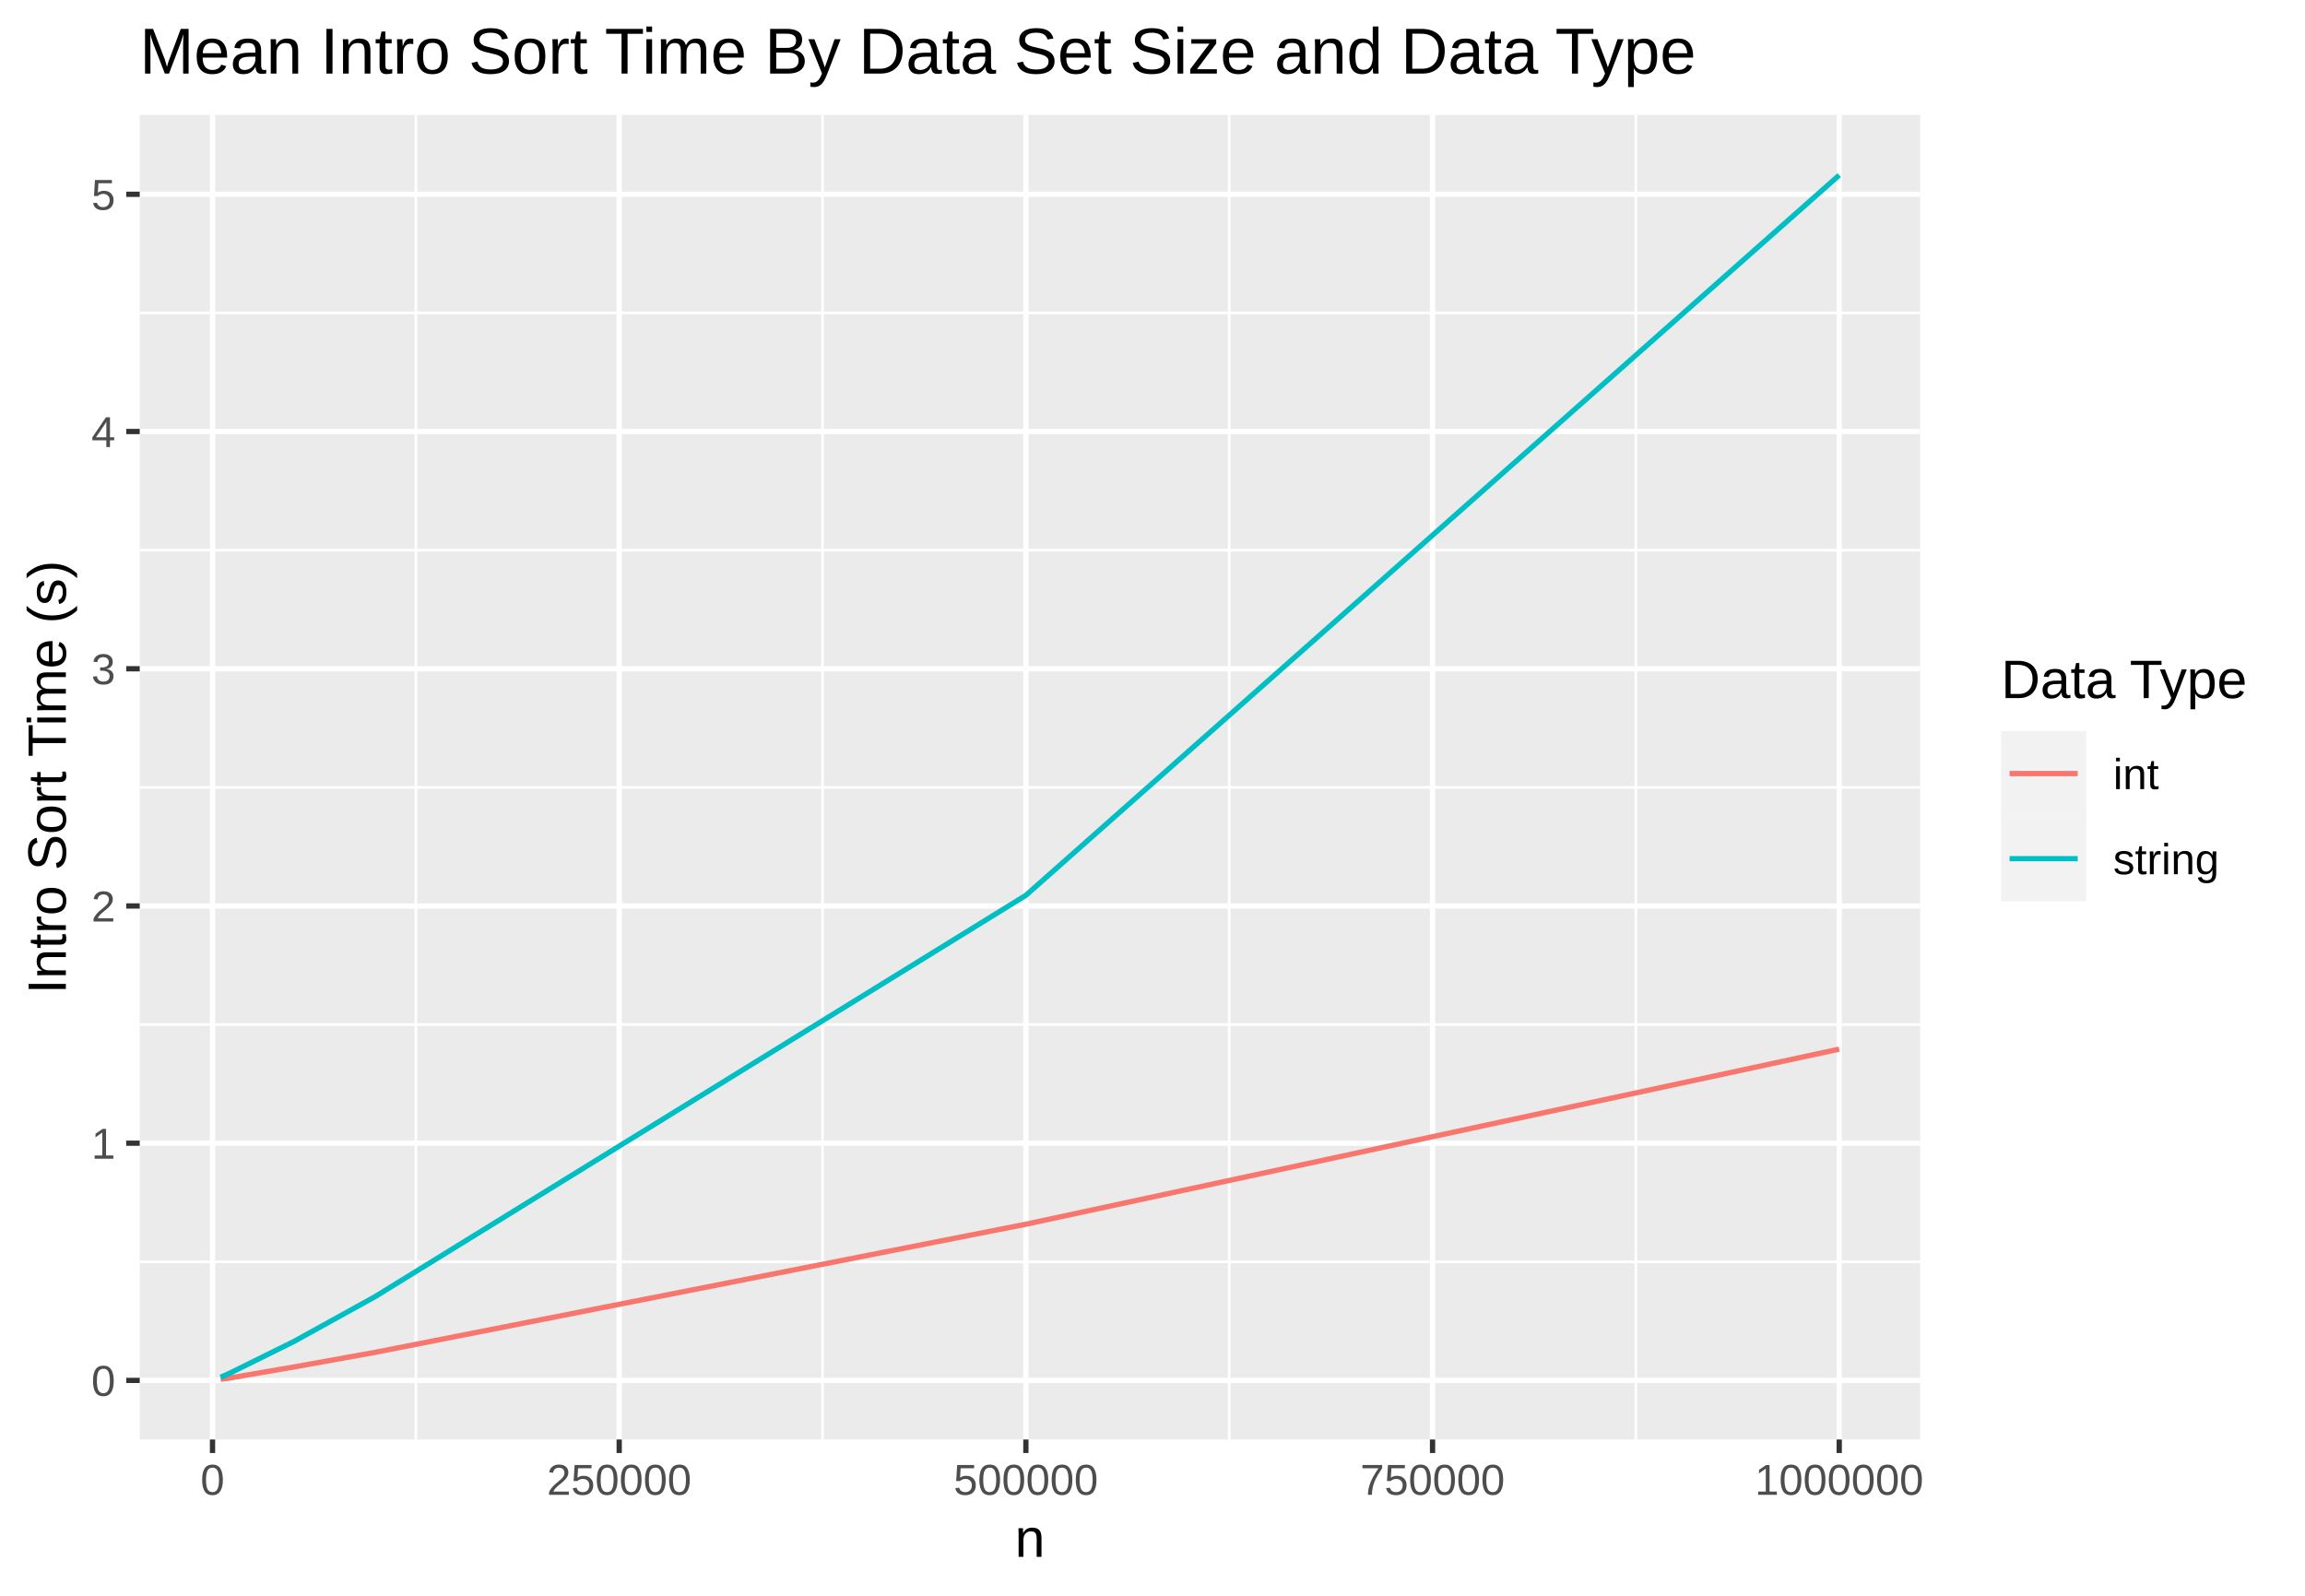
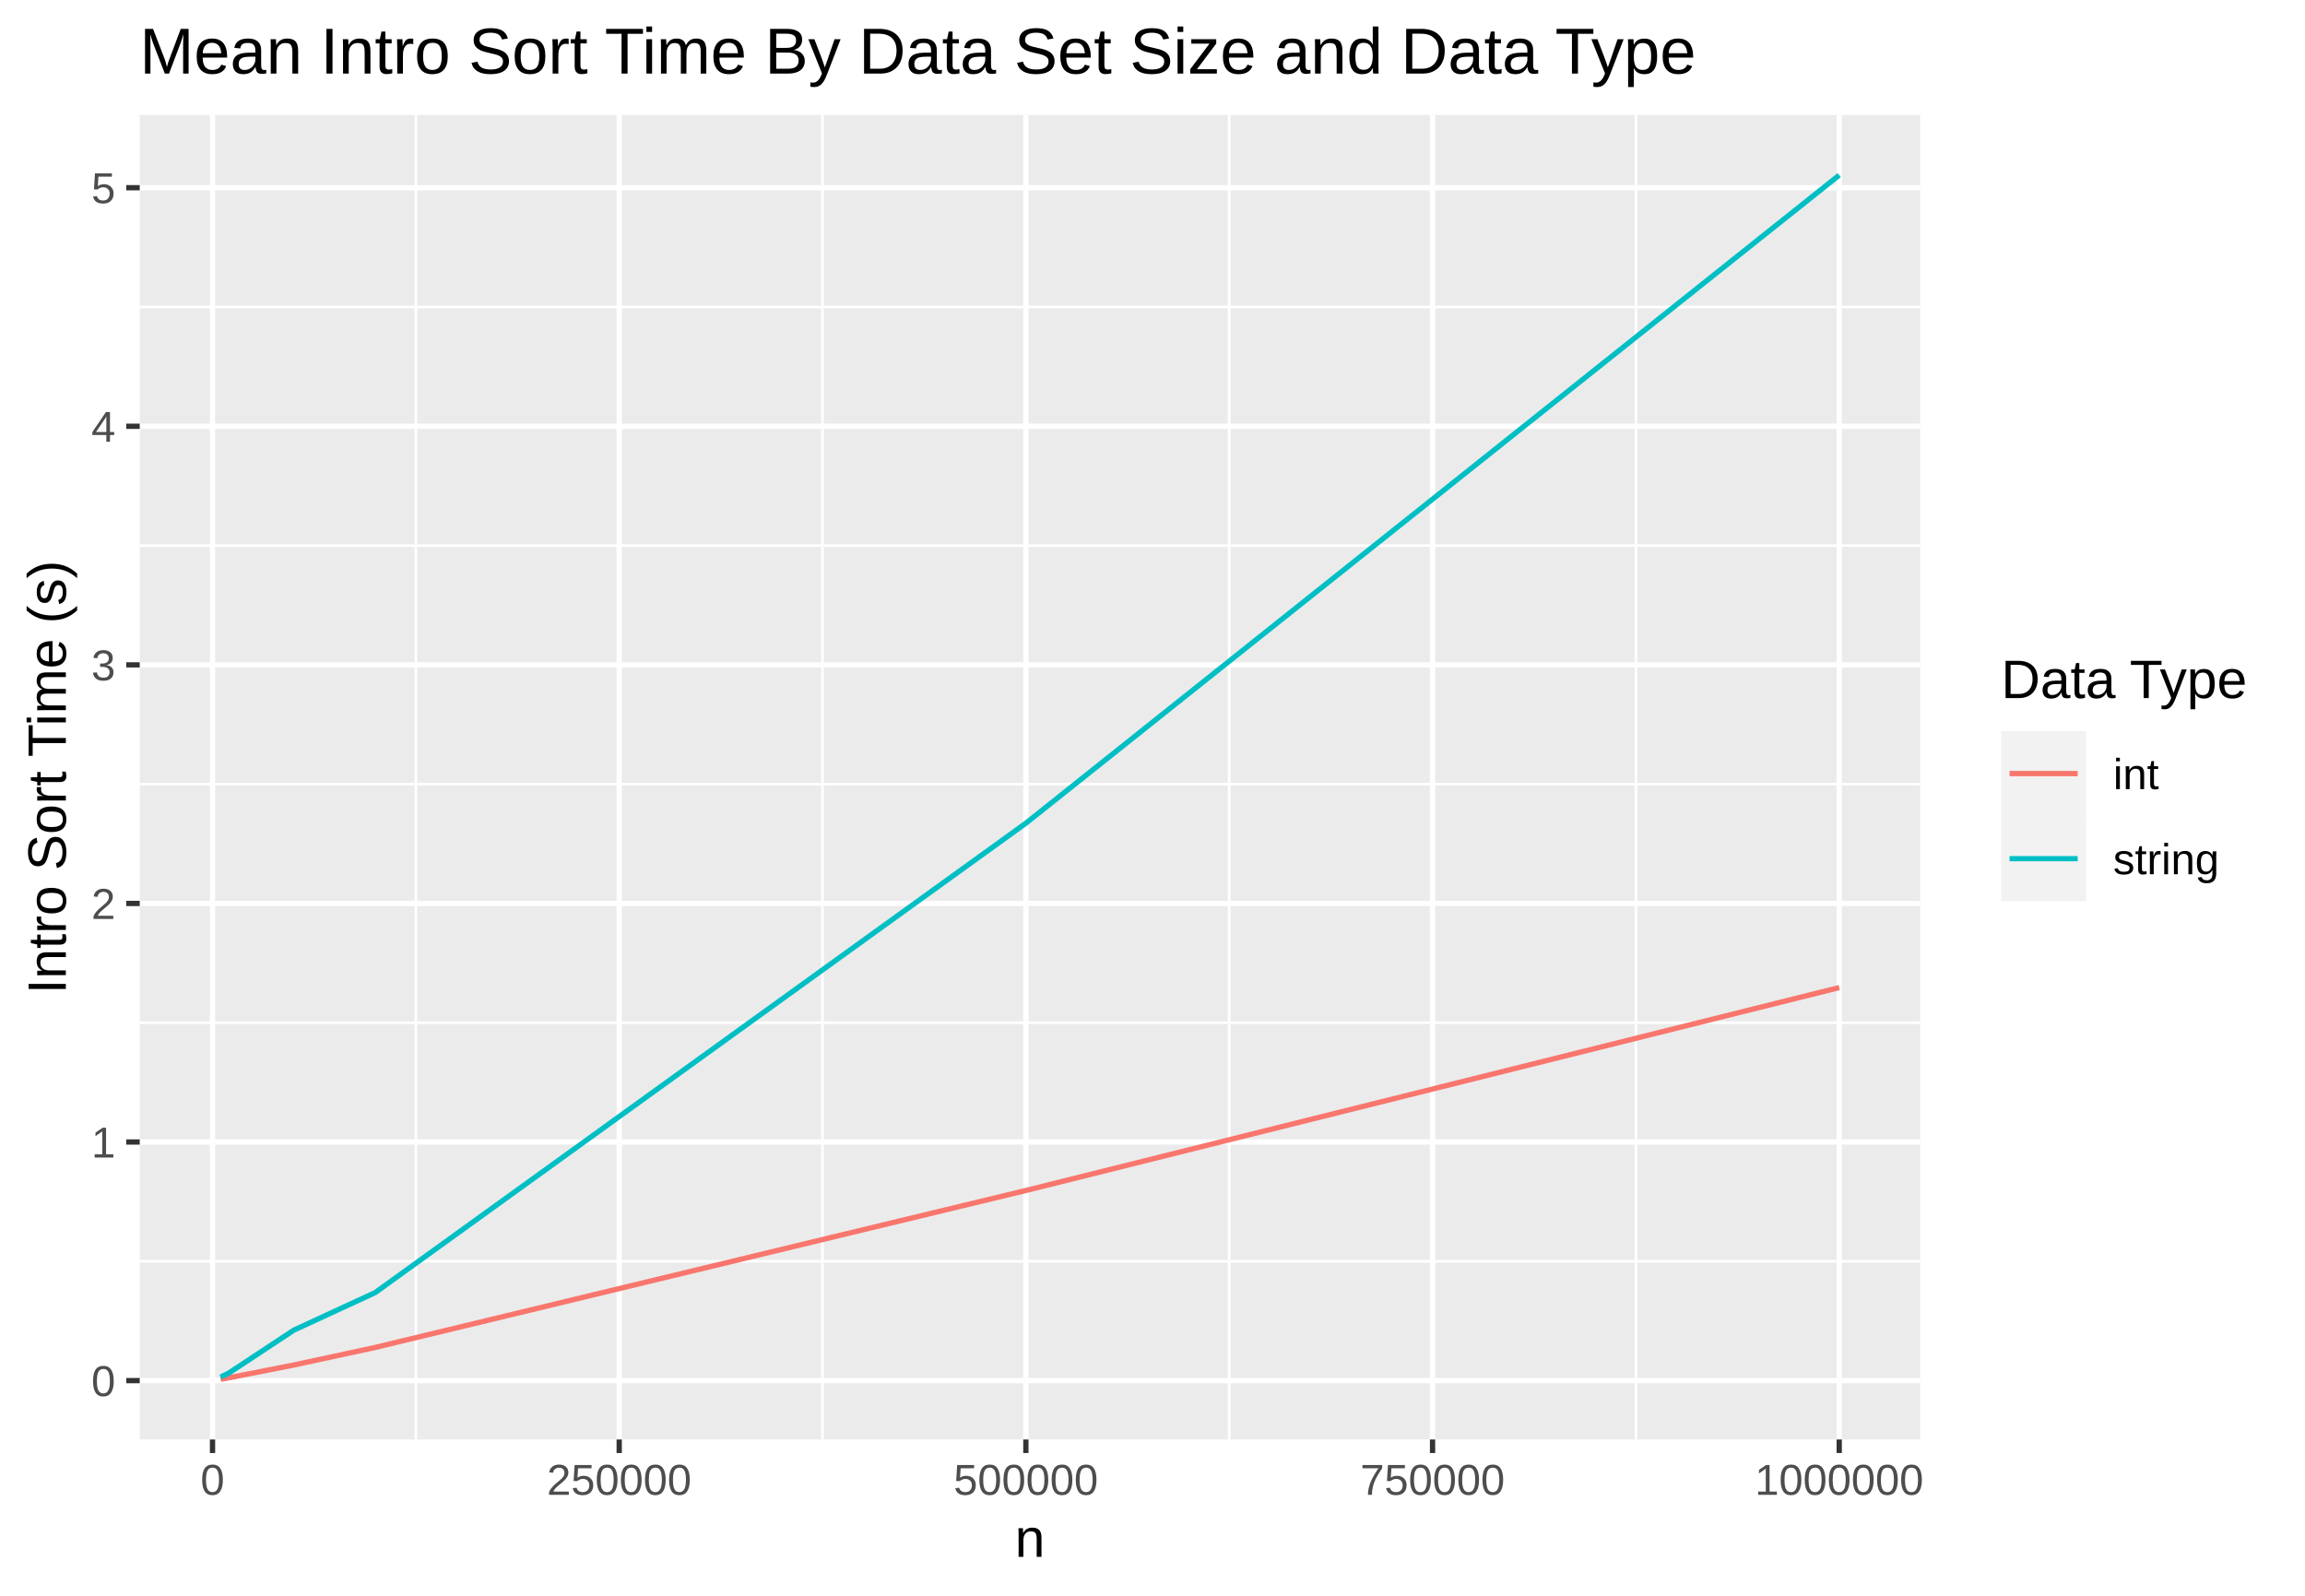
<svg xmlns="http://www.w3.org/2000/svg" class="svglite" width="468.00pt" height="324.00pt" viewBox="0 0 468.00 324.00">
  <defs>
    <style type="text/css">
    .svglite line, .svglite polyline, .svglite polygon, .svglite path, .svglite rect, .svglite circle {
      fill: none;
      stroke: #000000;
      stroke-linecap: round;
      stroke-linejoin: round;
      stroke-miterlimit: 10.00;
    }
    .svglite text {
      white-space: pre;
    }
  </style>
  </defs>
  <rect width="100%" height="100%" style="stroke: none; fill: #FFFFFF;" />
  <defs>
    <clipPath id="cpMC4wMHw0NjguMDB8MC4wMHwzMjQuMDA=">
      <rect x="0.00" y="0.00" width="468.00" height="324.00" />
    </clipPath>
  </defs>
  <g clip-path="url(#cpMC4wMHw0NjguMDB8MC4wMHwzMjQuMDA=)">
    <rect x="0.00" y="0.00" width="468.00" height="324.00" style="stroke-width: 1.07; stroke: #FFFFFF; fill: #FFFFFF;" />
  </g>
  <defs>
    <clipPath id="cpMjguMzd8Mzg5Ljg2fDIzLjM0fDI5Mi4yNw==">
      <rect x="28.37" y="23.34" width="361.49" height="268.93" />
    </clipPath>
  </defs>
  <g clip-path="url(#cpMjguMzd8Mzg5Ljg2fDIzLjM0fDI5Mi4yNw==)">
    <rect x="28.37" y="23.34" width="361.49" height="268.93" style="stroke-width: 1.07; stroke: none; fill: #EBEBEB;" />
-     <polyline points="28.37,256.19 389.86,256.19 " style="stroke-width: 0.53; stroke: #FFFFFF; stroke-linecap: butt;" />
-     <polyline points="28.37,208.02 389.86,208.02 " style="stroke-width: 0.53; stroke: #FFFFFF; stroke-linecap: butt;" />
-     <polyline points="28.37,159.86 389.86,159.86 " style="stroke-width: 0.53; stroke: #FFFFFF; stroke-linecap: butt;" />
-     <polyline points="28.37,111.70 389.86,111.70 " style="stroke-width: 0.53; stroke: #FFFFFF; stroke-linecap: butt;" />
-     <polyline points="28.37,63.53 389.86,63.53 " style="stroke-width: 0.53; stroke: #FFFFFF; stroke-linecap: butt;" />
+     <polyline points="28.37,256.09 389.86,256.09 " style="stroke-width: 0.53; stroke: #FFFFFF; stroke-linecap: butt;" />
+     <polyline points="28.37,207.65 389.86,207.65 " style="stroke-width: 0.53; stroke: #FFFFFF; stroke-linecap: butt;" />
+     <polyline points="28.37,159.21 389.86,159.21 " style="stroke-width: 0.53; stroke: #FFFFFF; stroke-linecap: butt;" />
+     <polyline points="28.37,110.77 389.86,110.77 " style="stroke-width: 0.53; stroke: #FFFFFF; stroke-linecap: butt;" />
+     <polyline points="28.37,62.33 389.86,62.33 " style="stroke-width: 0.53; stroke: #FFFFFF; stroke-linecap: butt;" />
    <polyline points="84.44,292.27 84.44,23.34 " style="stroke-width: 0.53; stroke: #FFFFFF; stroke-linecap: butt;" />
    <polyline points="167.00,292.27 167.00,23.34 " style="stroke-width: 0.53; stroke: #FFFFFF; stroke-linecap: butt;" />
    <polyline points="249.57,292.27 249.57,23.34 " style="stroke-width: 0.53; stroke: #FFFFFF; stroke-linecap: butt;" />
    <polyline points="332.14,292.27 332.14,23.34 " style="stroke-width: 0.53; stroke: #FFFFFF; stroke-linecap: butt;" />
-     <polyline points="28.37,280.27 389.86,280.27 " style="stroke-width: 1.07; stroke: #FFFFFF; stroke-linecap: butt;" />
-     <polyline points="28.37,232.11 389.86,232.11 " style="stroke-width: 1.07; stroke: #FFFFFF; stroke-linecap: butt;" />
-     <polyline points="28.37,183.94 389.86,183.94 " style="stroke-width: 1.07; stroke: #FFFFFF; stroke-linecap: butt;" />
-     <polyline points="28.37,135.78 389.86,135.78 " style="stroke-width: 1.07; stroke: #FFFFFF; stroke-linecap: butt;" />
-     <polyline points="28.37,87.61 389.86,87.61 " style="stroke-width: 1.07; stroke: #FFFFFF; stroke-linecap: butt;" />
-     <polyline points="28.37,39.45 389.86,39.45 " style="stroke-width: 1.07; stroke: #FFFFFF; stroke-linecap: butt;" />
+     <polyline points="28.37,280.31 389.86,280.31 " style="stroke-width: 1.07; stroke: #FFFFFF; stroke-linecap: butt;" />
+     <polyline points="28.37,231.87 389.86,231.87 " style="stroke-width: 1.07; stroke: #FFFFFF; stroke-linecap: butt;" />
+     <polyline points="28.37,183.43 389.86,183.43 " style="stroke-width: 1.07; stroke: #FFFFFF; stroke-linecap: butt;" />
+     <polyline points="28.37,134.99 389.86,134.99 " style="stroke-width: 1.07; stroke: #FFFFFF; stroke-linecap: butt;" />
+     <polyline points="28.37,86.55 389.86,86.55 " style="stroke-width: 1.07; stroke: #FFFFFF; stroke-linecap: butt;" />
+     <polyline points="28.37,38.11 389.86,38.11 " style="stroke-width: 1.07; stroke: #FFFFFF; stroke-linecap: butt;" />
    <polyline points="43.15,292.27 43.15,23.34 " style="stroke-width: 1.07; stroke: #FFFFFF; stroke-linecap: butt;" />
    <polyline points="125.72,292.27 125.72,23.34 " style="stroke-width: 1.07; stroke: #FFFFFF; stroke-linecap: butt;" />
    <polyline points="208.29,292.27 208.29,23.34 " style="stroke-width: 1.07; stroke: #FFFFFF; stroke-linecap: butt;" />
    <polyline points="290.86,292.27 290.86,23.34 " style="stroke-width: 1.07; stroke: #FFFFFF; stroke-linecap: butt;" />
    <polyline points="373.43,292.27 373.43,23.34 " style="stroke-width: 1.07; stroke: #FFFFFF; stroke-linecap: butt;" />
-     <polyline points="44.80,280.04 46.45,279.81 59.67,277.54 76.18,274.57 208.29,248.56 373.43,213.01 " style="stroke-width: 1.07; stroke: #F8766D; stroke-linecap: butt;" />
-     <polyline points="44.80,279.63 46.45,278.90 59.67,272.37 76.18,263.25 208.29,181.78 373.43,35.56 " style="stroke-width: 1.07; stroke: #00BFC4; stroke-linecap: butt;" />
+     <polyline points="44.80,280.04 46.45,279.74 59.67,277.14 76.18,273.58 208.29,241.71 373.43,200.51 " style="stroke-width: 1.07; stroke: #F8766D; stroke-linecap: butt;" />
+     <polyline points="44.80,279.60 46.45,278.78 59.67,270.06 76.18,262.44 208.29,167.14 373.43,35.56 " style="stroke-width: 1.07; stroke: #00BFC4; stroke-linecap: butt;" />
  </g>
  <g clip-path="url(#cpMC4wMHw0NjguMDB8MC4wMHwzMjQuMDA=)">
-     <text x="23.44" y="283.42" text-anchor="end" style="font-size: 8.80px;fill: #4D4D4D; font-family: &quot;Arial&quot;;" textLength="4.90px" lengthAdjust="spacingAndGlyphs">0</text>
-     <text x="23.44" y="235.26" text-anchor="end" style="font-size: 8.80px;fill: #4D4D4D; font-family: &quot;Arial&quot;;" textLength="4.90px" lengthAdjust="spacingAndGlyphs">1</text>
-     <text x="23.44" y="187.10" text-anchor="end" style="font-size: 8.80px;fill: #4D4D4D; font-family: &quot;Arial&quot;;" textLength="4.90px" lengthAdjust="spacingAndGlyphs">2</text>
-     <text x="23.44" y="138.93" text-anchor="end" style="font-size: 8.80px;fill: #4D4D4D; font-family: &quot;Arial&quot;;" textLength="4.90px" lengthAdjust="spacingAndGlyphs">3</text>
-     <text x="23.44" y="90.77" text-anchor="end" style="font-size: 8.80px;fill: #4D4D4D; font-family: &quot;Arial&quot;;" textLength="4.90px" lengthAdjust="spacingAndGlyphs">4</text>
-     <text x="23.44" y="42.60" text-anchor="end" style="font-size: 8.80px;fill: #4D4D4D; font-family: &quot;Arial&quot;;" textLength="4.90px" lengthAdjust="spacingAndGlyphs">5</text>
-     <polyline points="25.63,280.27 28.37,280.27 " style="stroke-width: 1.07; stroke: #333333; stroke-linecap: butt;" />
-     <polyline points="25.63,232.11 28.37,232.11 " style="stroke-width: 1.07; stroke: #333333; stroke-linecap: butt;" />
-     <polyline points="25.63,183.94 28.37,183.94 " style="stroke-width: 1.07; stroke: #333333; stroke-linecap: butt;" />
-     <polyline points="25.63,135.78 28.37,135.78 " style="stroke-width: 1.07; stroke: #333333; stroke-linecap: butt;" />
-     <polyline points="25.63,87.61 28.37,87.61 " style="stroke-width: 1.07; stroke: #333333; stroke-linecap: butt;" />
-     <polyline points="25.63,39.45 28.37,39.45 " style="stroke-width: 1.07; stroke: #333333; stroke-linecap: butt;" />
+     <text x="23.44" y="283.46" text-anchor="end" style="font-size: 8.80px;fill: #4D4D4D; font-family: &quot;Arial&quot;;" textLength="4.90px" lengthAdjust="spacingAndGlyphs">0</text>
+     <text x="23.44" y="235.02" text-anchor="end" style="font-size: 8.80px;fill: #4D4D4D; font-family: &quot;Arial&quot;;" textLength="4.90px" lengthAdjust="spacingAndGlyphs">1</text>
+     <text x="23.44" y="186.58" text-anchor="end" style="font-size: 8.80px;fill: #4D4D4D; font-family: &quot;Arial&quot;;" textLength="4.90px" lengthAdjust="spacingAndGlyphs">2</text>
+     <text x="23.44" y="138.14" text-anchor="end" style="font-size: 8.80px;fill: #4D4D4D; font-family: &quot;Arial&quot;;" textLength="4.90px" lengthAdjust="spacingAndGlyphs">3</text>
+     <text x="23.44" y="89.70" text-anchor="end" style="font-size: 8.80px;fill: #4D4D4D; font-family: &quot;Arial&quot;;" textLength="4.90px" lengthAdjust="spacingAndGlyphs">4</text>
+     <text x="23.44" y="41.26" text-anchor="end" style="font-size: 8.80px;fill: #4D4D4D; font-family: &quot;Arial&quot;;" textLength="4.90px" lengthAdjust="spacingAndGlyphs">5</text>
+     <polyline points="25.63,280.31 28.37,280.31 " style="stroke-width: 1.07; stroke: #333333; stroke-linecap: butt;" />
+     <polyline points="25.63,231.87 28.37,231.87 " style="stroke-width: 1.07; stroke: #333333; stroke-linecap: butt;" />
+     <polyline points="25.63,183.43 28.37,183.43 " style="stroke-width: 1.07; stroke: #333333; stroke-linecap: butt;" />
+     <polyline points="25.63,134.99 28.37,134.99 " style="stroke-width: 1.07; stroke: #333333; stroke-linecap: butt;" />
+     <polyline points="25.63,86.55 28.37,86.55 " style="stroke-width: 1.07; stroke: #333333; stroke-linecap: butt;" />
+     <polyline points="25.63,38.11 28.37,38.11 " style="stroke-width: 1.07; stroke: #333333; stroke-linecap: butt;" />
    <polyline points="43.15,295.01 43.15,292.27 " style="stroke-width: 1.07; stroke: #333333; stroke-linecap: butt;" />
    <polyline points="125.72,295.01 125.72,292.27 " style="stroke-width: 1.07; stroke: #333333; stroke-linecap: butt;" />
    <polyline points="208.29,295.01 208.29,292.27 " style="stroke-width: 1.07; stroke: #333333; stroke-linecap: butt;" />
    <polyline points="290.86,295.01 290.86,292.27 " style="stroke-width: 1.07; stroke: #333333; stroke-linecap: butt;" />
    <polyline points="373.43,295.01 373.43,292.27 " style="stroke-width: 1.07; stroke: #333333; stroke-linecap: butt;" />
    <text x="43.15" y="303.50" text-anchor="middle" style="font-size: 8.80px;fill: #4D4D4D; font-family: &quot;Arial&quot;;" textLength="4.90px" lengthAdjust="spacingAndGlyphs">0</text>
    <text x="125.72" y="303.50" text-anchor="middle" style="font-size: 8.80px;fill: #4D4D4D; font-family: &quot;Arial&quot;;" textLength="29.38px" lengthAdjust="spacingAndGlyphs">250000</text>
    <text x="208.29" y="303.50" text-anchor="middle" style="font-size: 8.80px;fill: #4D4D4D; font-family: &quot;Arial&quot;;" textLength="29.38px" lengthAdjust="spacingAndGlyphs">500000</text>
    <text x="290.86" y="303.50" text-anchor="middle" style="font-size: 8.80px;fill: #4D4D4D; font-family: &quot;Arial&quot;;" textLength="29.38px" lengthAdjust="spacingAndGlyphs">750000</text>
    <text x="373.43" y="303.50" text-anchor="middle" style="font-size: 8.80px;fill: #4D4D4D; font-family: &quot;Arial&quot;;" textLength="34.27px" lengthAdjust="spacingAndGlyphs">1000000</text>
    <text x="209.11" y="316.09" text-anchor="middle" style="font-size: 11.00px; font-family: &quot;Arial&quot;;" textLength="6.12px" lengthAdjust="spacingAndGlyphs">n</text>
    <text transform="translate(13.37,157.80) rotate(-90)" text-anchor="middle" style="font-size: 11.00px; font-family: &quot;Arial&quot;;" textLength="88.62px" lengthAdjust="spacingAndGlyphs">Intro Sort Time (s)</text>
    <rect x="400.82" y="127.14" width="61.70" height="61.32" style="stroke-width: 1.07; stroke: none; fill: #FFFFFF;" />
    <text x="406.30" y="141.73" style="font-size: 11.00px; font-family: &quot;Arial&quot;;" textLength="50.75px" lengthAdjust="spacingAndGlyphs">Data Type</text>
    <rect x="406.30" y="148.42" width="17.28" height="17.28" style="stroke-width: 1.07; stroke: none; fill: #F2F2F2;" />
    <line x1="408.02" y1="157.06" x2="421.85" y2="157.06" style="stroke-width: 1.07; stroke: #F8766D; stroke-linecap: butt;" />
    <rect x="406.30" y="165.70" width="17.28" height="17.28" style="stroke-width: 1.07; stroke: none; fill: #F2F2F2;" />
    <line x1="408.02" y1="174.34" x2="421.85" y2="174.34" style="stroke-width: 1.07; stroke: #00BFC4; stroke-linecap: butt;" />
    <text x="429.05" y="160.22" style="font-size: 8.80px; font-family: &quot;Arial&quot;;" textLength="9.29px" lengthAdjust="spacingAndGlyphs">int</text>
    <text x="429.05" y="177.50" style="font-size: 8.80px; font-family: &quot;Arial&quot;;" textLength="21.51px" lengthAdjust="spacingAndGlyphs">string</text>
    <text x="28.37" y="14.94" style="font-size: 13.20px; font-family: &quot;Arial&quot;;" textLength="317.46px" lengthAdjust="spacingAndGlyphs">Mean Intro Sort Time By Data Set Size and Data Type</text>
  </g>
</svg>
